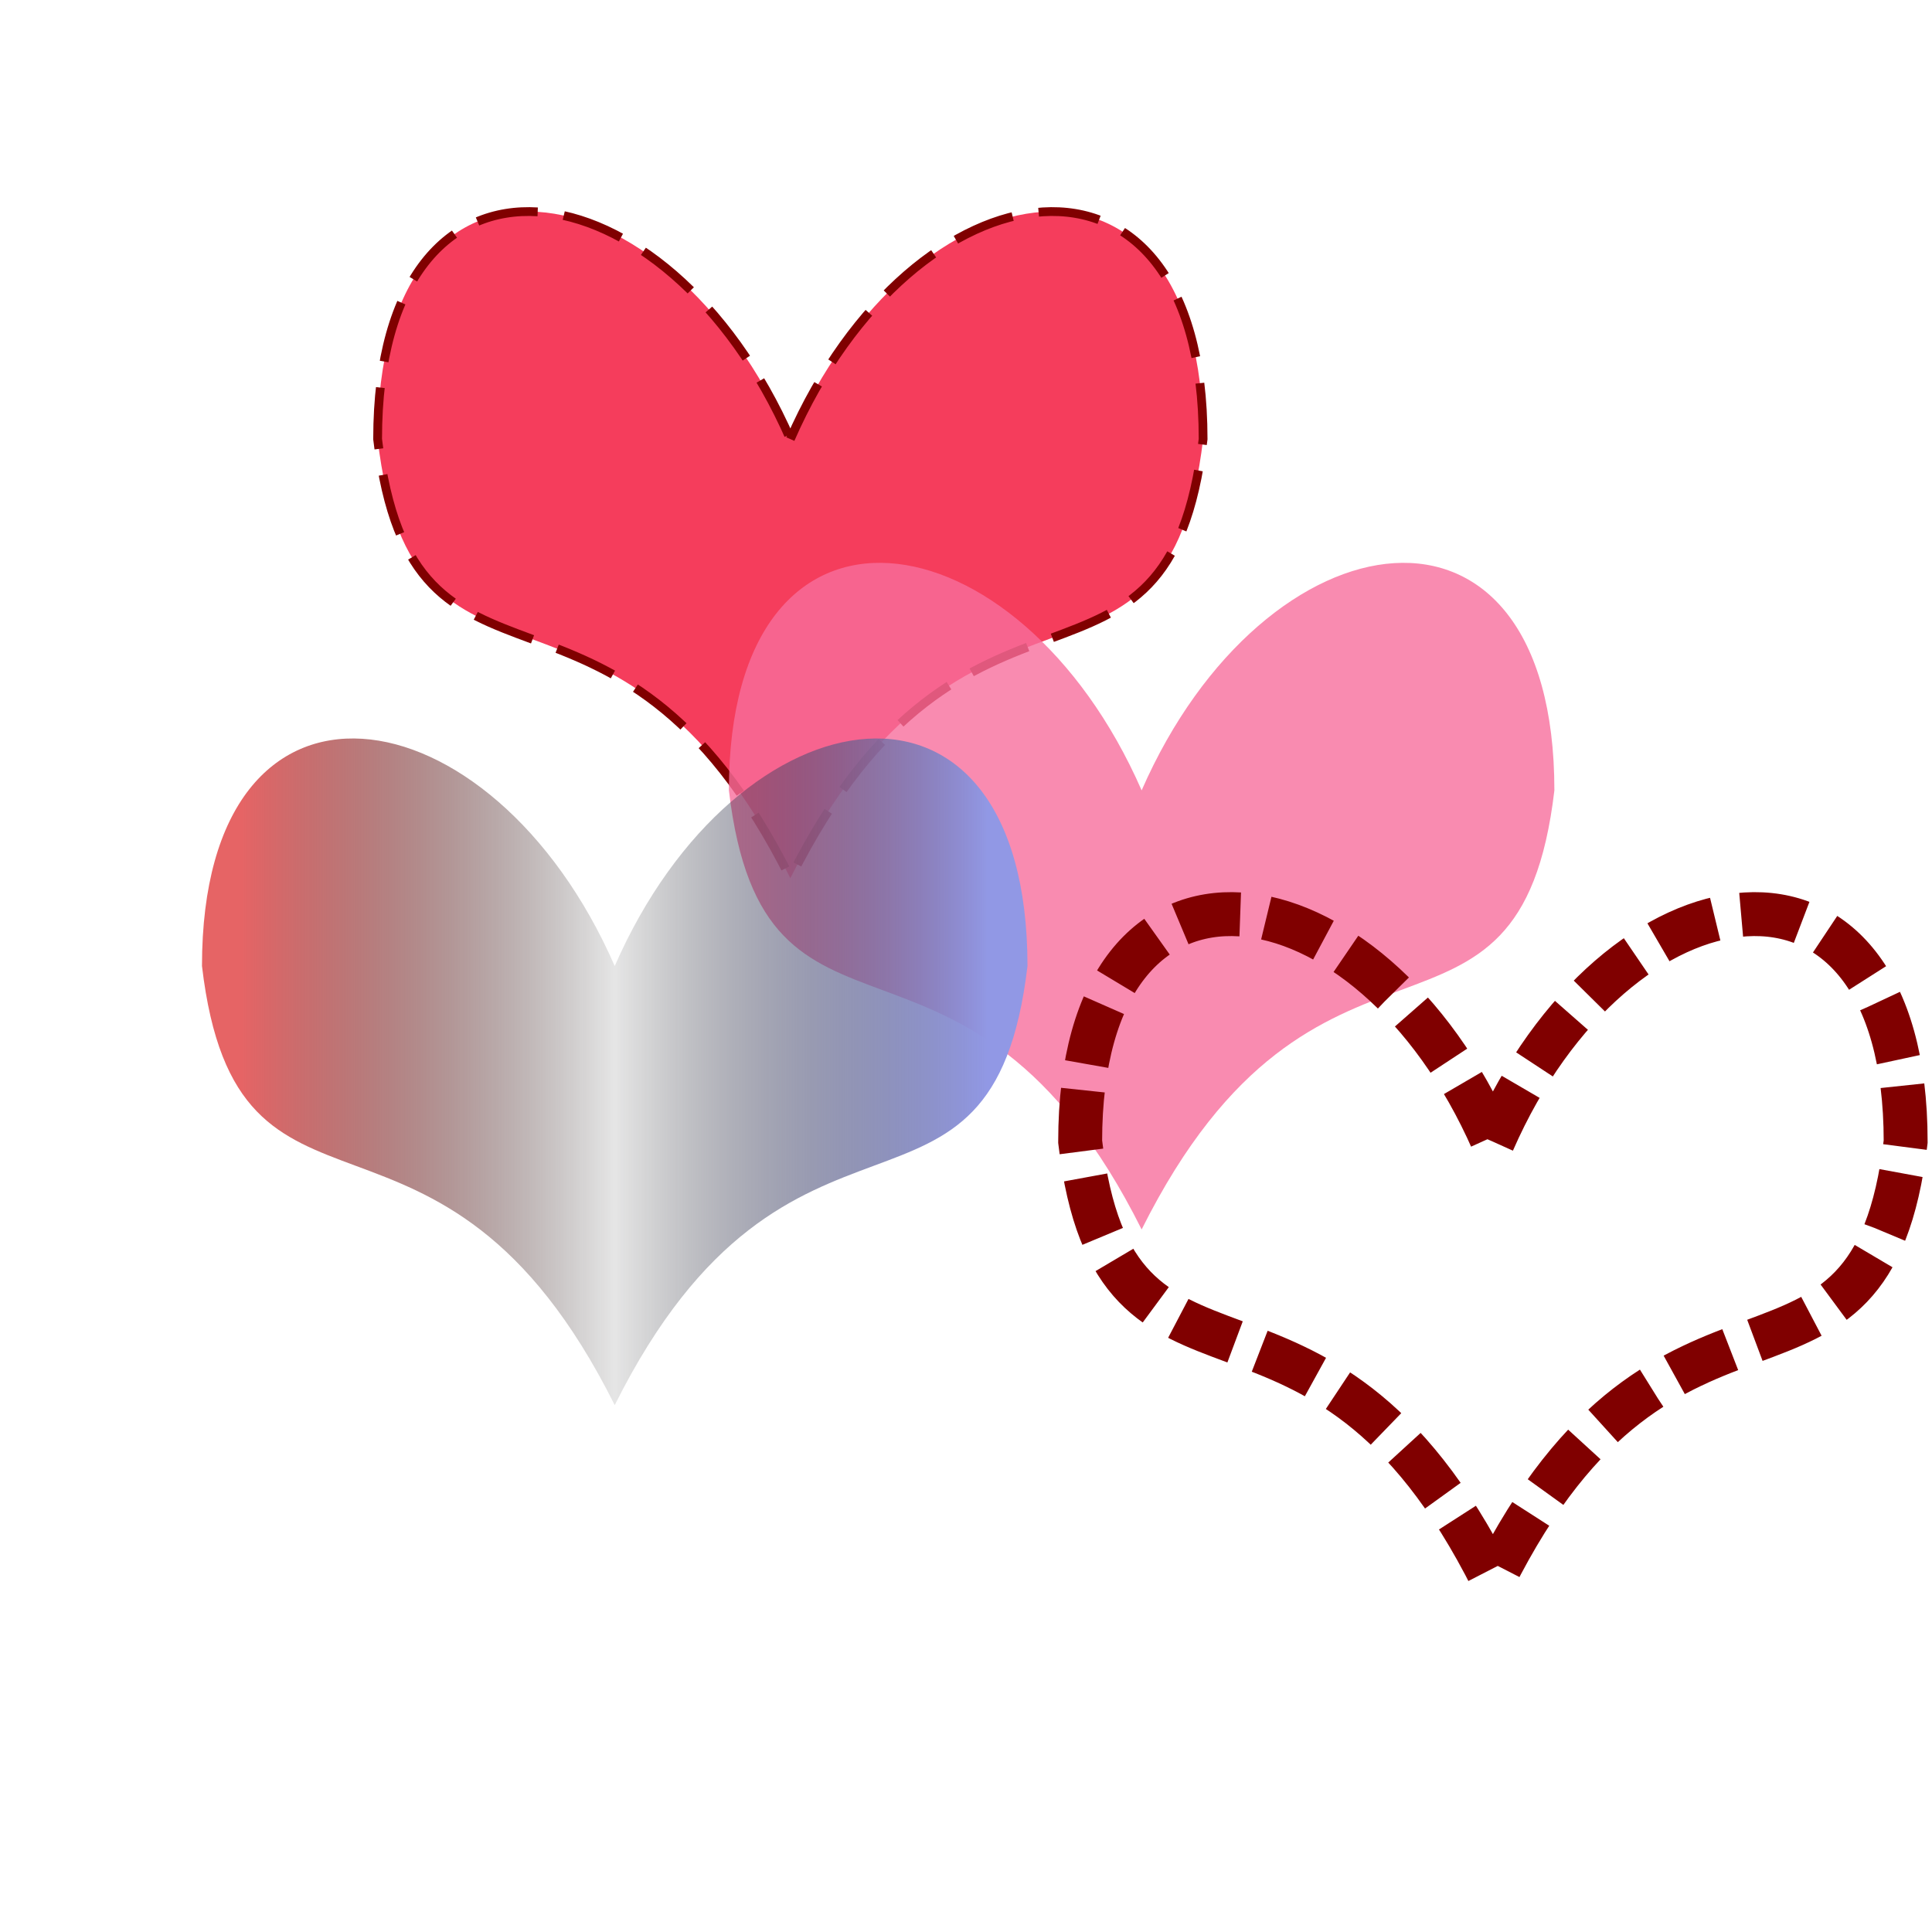
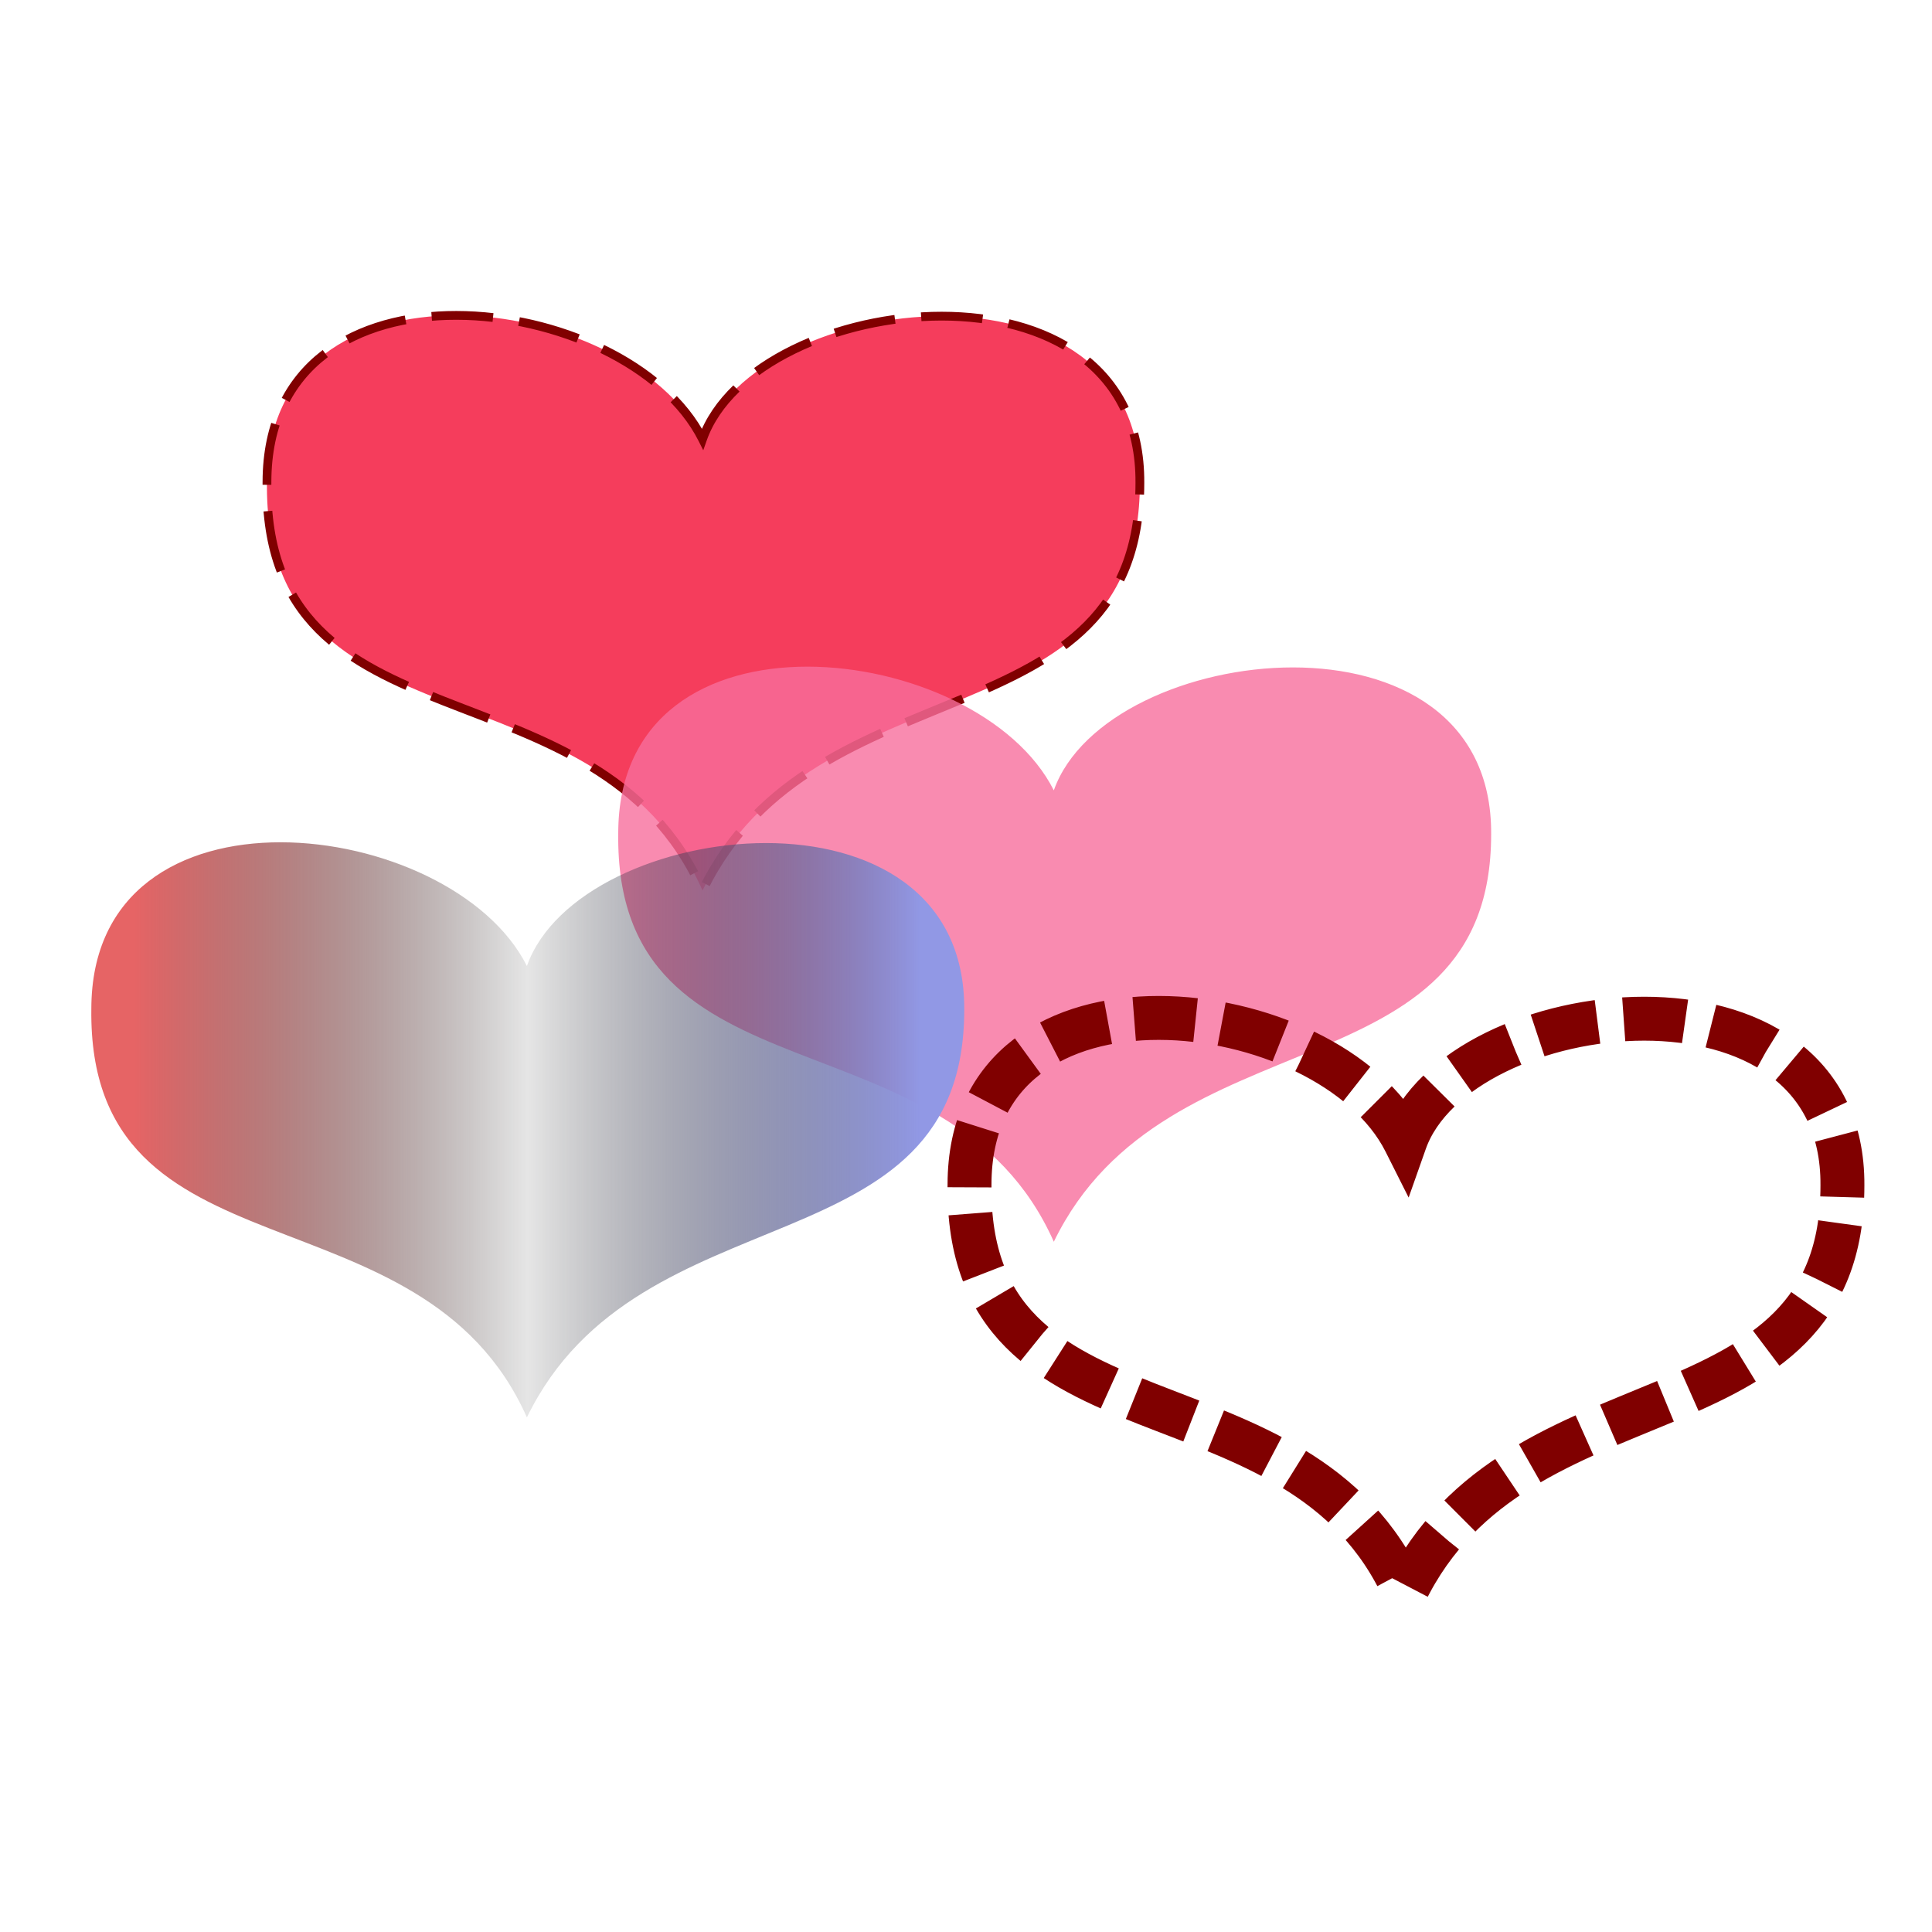
<svg xmlns="http://www.w3.org/2000/svg" xmlns:xlink="http://www.w3.org/1999/xlink" viewBox="-110 -110 220 220">
  <style>
        .a {
            fill: hsl(-10, 90%, 60%);
        }
        .b {
            fill: hsla(-20, 90%, 70%, 0.8);
        }
        .c {
            fill: url(#g1);
        }
        .d {
            fill: none;
            stroke-width: 5px;
        }
        .a, .d {
            stroke: maroon;
            stroke-dasharray: 7 3;
        }
    </style>
  <defs>
-     <path d="M 0, -40   C 14,-72 47,-77 47,-40   C 43,-6 20,-30 0,10   C -20,-30 -43,-6 -47,-40   C -47,-77 -14,-72 0,-40 z" id="x" />
+     <path d="M -10, -40     c 6,-17 50,-22 49.8,5     c 0,30 -37,20 -49.8,46.4     c -12,-27 -50,-15 -49.6,-46.5     c 0,-27 41,-22 49.6,-4.9 z" id="x" />
  </defs>
  <use xlink:href="#x" class="a" x="-20" y="-20" />
  <use xlink:href="#x" class="b" x="20" y="20" />
  <use xlink:href="#x" class="c" x="-40" y="40" />
  <use xlink:href="#x" class="d" x="60" y="60" />
  <linearGradient id="g1">
    <stop offset="5%" stop-color="#e66465" />
    <stop offset="50%" stop-opacity="0.1" />
    <stop offset="95%" stop-color="#9198e5" />
  </linearGradient>
</svg>
